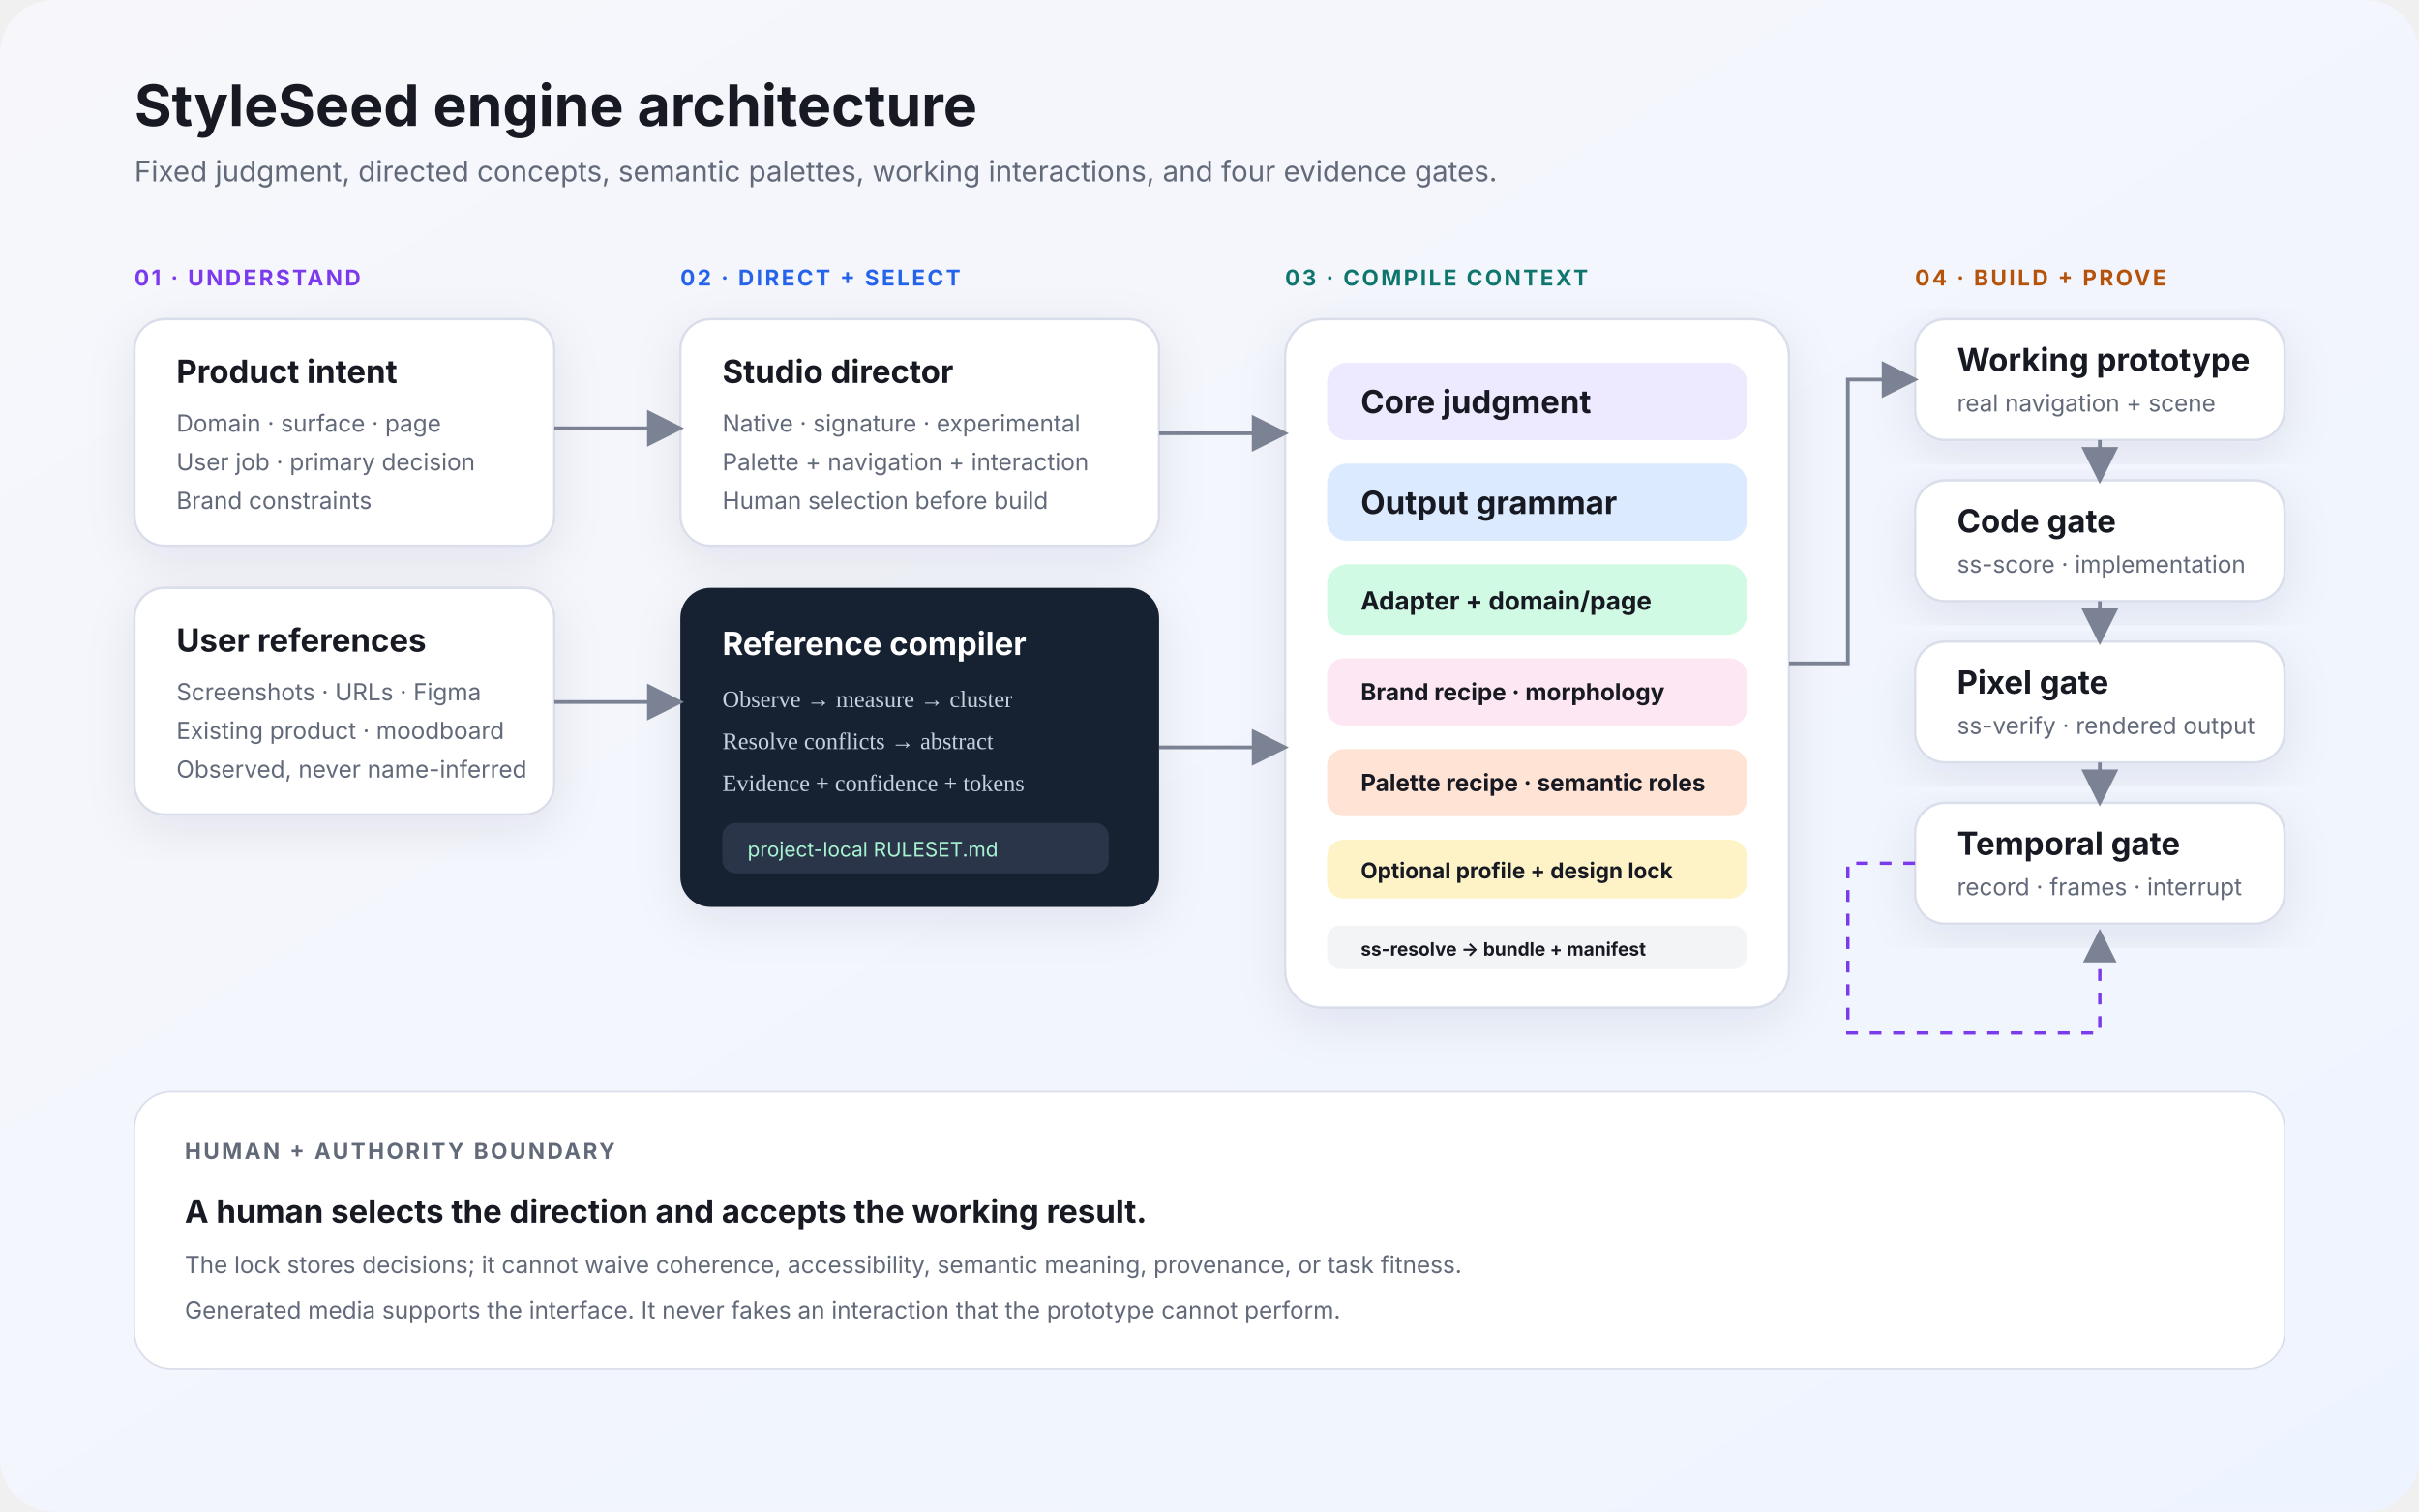
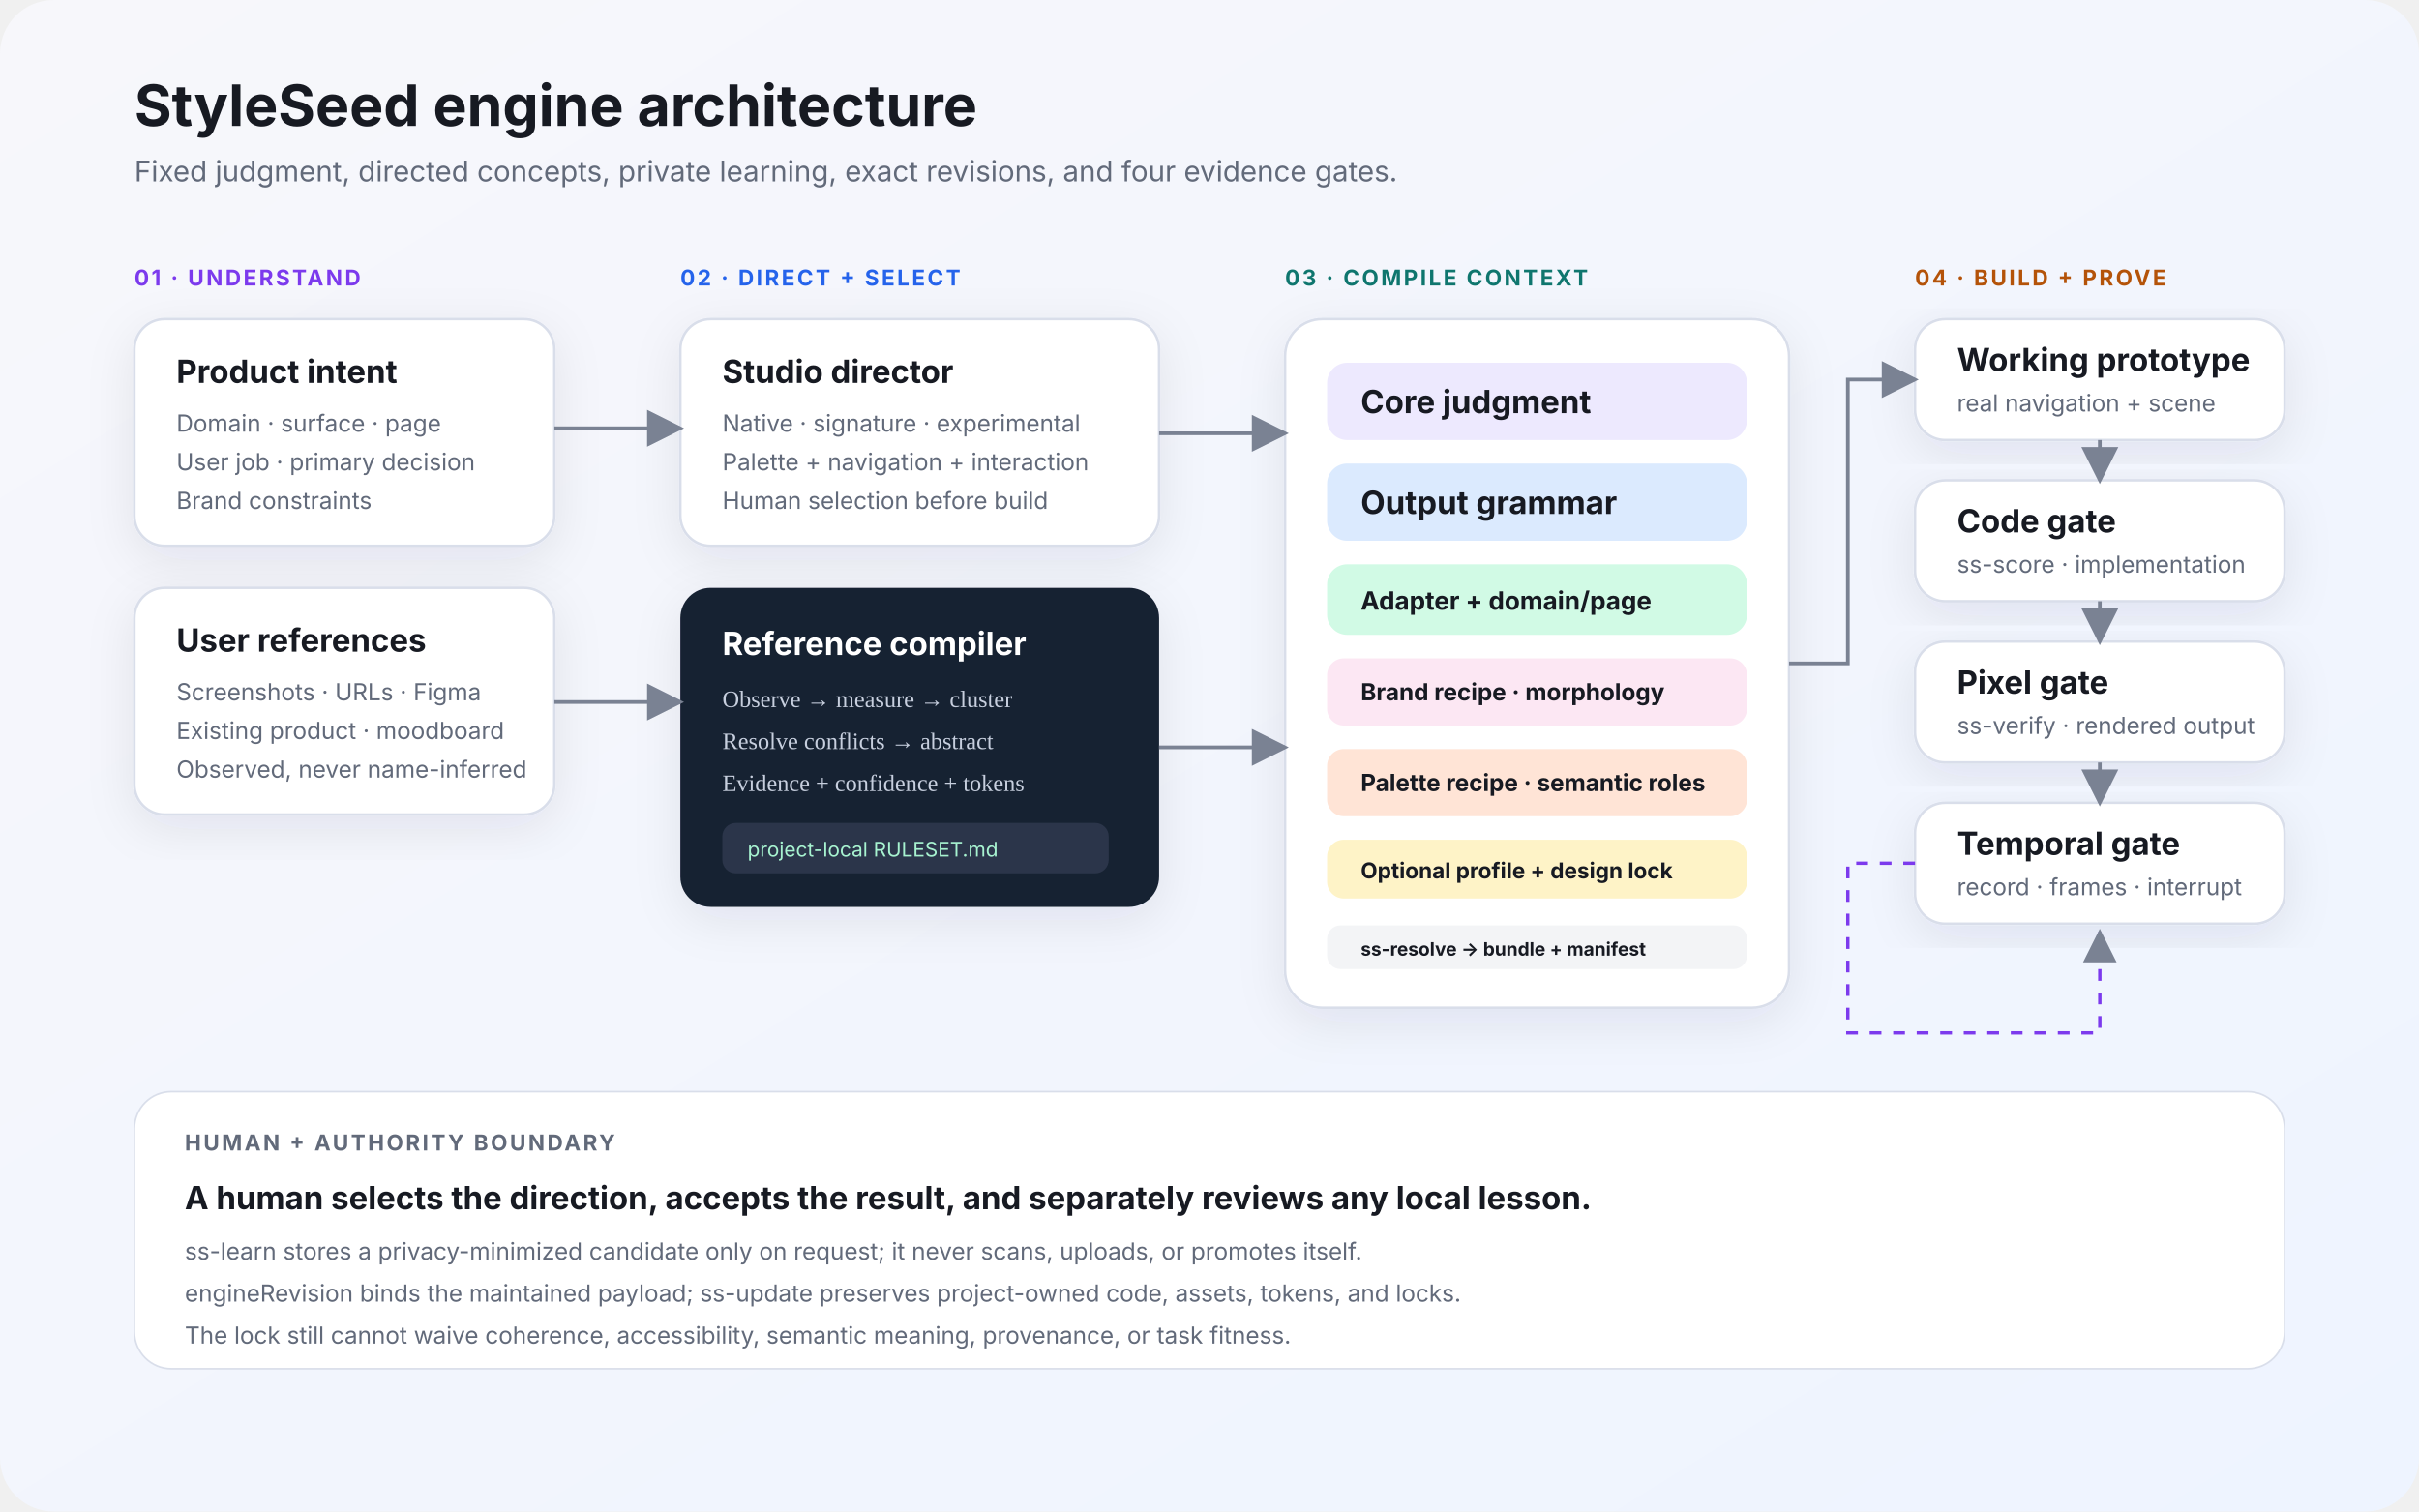
<svg xmlns="http://www.w3.org/2000/svg" width="1440" height="900" viewBox="0 0 1440 900" role="img" aria-labelledby="title desc">
  <defs>
    <linearGradient id="bg" x1="0" y1="0" x2="1" y2="1">
      <stop stop-color="#F7F7FB" />
      <stop offset="1" stop-color="#EEF4FF" />
    </linearGradient>
    <filter id="shadow" x="-20%" y="-20%" width="140%" height="140%">
      <feDropShadow dx="0" dy="8" stdDeviation="14" flood-color="#172033" flood-opacity=".08" />
    </filter>
    <marker id="arrow" markerWidth="10" markerHeight="10" refX="9" refY="5" orient="auto">
      <path d="M0 0l10 5-10 5z" fill="#7A8293" />
    </marker>
    <style>
      .t{font-family:Inter,Arial,sans-serif;fill:#171A22}.h{font-size:34px;font-weight:750}.sub{font-size:17px;fill:#626A7A}.k{font-size:13px;font-weight:750;letter-spacing:1.4px}.bh{font-size:19px;font-weight:750}.bd{font-size:14px;fill:#626A7A}.box{fill:white;stroke:#D9DEEA;stroke-width:1.5;filter:url(#shadow)}.line{fill:none;stroke:#7A8293;stroke-width:2.2;marker-end:url(#arrow)}.loop{fill:none;stroke:#7C3AED;stroke-width:2;stroke-dasharray:7 7;marker-end:url(#arrow)}.violet{fill:#7C3AED}.blue{fill:#2563EB}.green{fill:#0F766E}.amber{fill:#B45309}.inverse-title{fill:#FFF}.inverse-body{fill:#C7CFDE}.inverse-code{fill:#A7F3D0}.muted{fill:#626A7A}
    </style>
  </defs>
  <rect width="1440" height="900" rx="32" fill="url(#bg)" />
  <text class="t h" x="80" y="75">StyleSeed engine architecture</text>
-   <text class="t sub" x="80" y="108">Fixed judgment, directed concepts, semantic palettes, working interactions, and four evidence gates.</text>
+   <text class="t sub" x="80" y="108">Fixed judgment, directed concepts, private learning, exact revisions, and four evidence gates.</text>
  <text class="t k violet" x="80" y="170">01 · UNDERSTAND</text>
  <rect class="box" x="80" y="190" width="250" height="135" rx="18" />
  <text class="t bh" x="105" y="228">Product intent</text>
  <text class="t bd" x="105" y="257">Domain · surface · page</text>
  <text class="t bd" x="105" y="280">User job · primary decision</text>
  <text class="t bd" x="105" y="303">Brand constraints</text>
  <rect class="box" x="80" y="350" width="250" height="135" rx="18" />
  <text class="t bh" x="105" y="388">User references</text>
  <text class="t bd" x="105" y="417">Screenshots · URLs · Figma</text>
  <text class="t bd" x="105" y="440">Existing product · moodboard</text>
  <text class="t bd" x="105" y="463">Observed, never name-inferred</text>
  <text class="t k blue" x="405" y="170">02 · DIRECT + SELECT</text>
  <rect class="box" x="405" y="190" width="285" height="135" rx="18" />
  <text class="t bh" x="430" y="228">Studio director</text>
  <text class="t bd" x="430" y="257">Native · signature · experimental</text>
  <text class="t bd" x="430" y="280">Palette + navigation + interaction</text>
  <text class="t bd" x="430" y="303">Human selection before build</text>
  <rect x="405" y="350" width="285" height="190" rx="18" fill="#172033" filter="url(#shadow)" />
  <text class="t bh inverse-title" x="430" y="390">Reference compiler</text>
  <text class="bd inverse-body" x="430" y="421">Observe → measure → cluster</text>
  <text class="bd inverse-body" x="430" y="446">Resolve conflicts → abstract</text>
  <text class="bd inverse-body" x="430" y="471">Evidence + confidence + tokens</text>
  <rect x="430" y="490" width="230" height="30" rx="8" fill="#2B354A" />
  <text class="t inverse-code" x="445" y="510" font-size="12">project-local RULESET.md</text>
  <text class="t k green" x="765" y="170">03 · COMPILE CONTEXT</text>
  <rect class="box" x="765" y="190" width="300" height="410" rx="22" />
  <rect x="790" y="216" width="250" height="46" rx="12" fill="#EDE9FE" />
  <text class="t bh" x="810" y="246">Core judgment</text>
  <rect x="790" y="276" width="250" height="46" rx="12" fill="#DBEAFE" />
  <text class="t bh" x="810" y="306">Output grammar</text>
  <rect x="790" y="336" width="250" height="42" rx="12" fill="#D1FAE5" />
  <text class="t" x="810" y="363" font-size="15" font-weight="750">Adapter + domain/page</text>
  <rect x="790" y="392" width="250" height="40" rx="10" fill="#FCE7F3" />
  <text class="t" x="810" y="417" font-size="14" font-weight="700">Brand recipe · morphology</text>
  <rect x="790" y="446" width="250" height="40" rx="10" fill="#FFE4D6" />
  <text class="t" x="810" y="471" font-size="14" font-weight="700">Palette recipe · semantic roles</text>
  <rect x="790" y="500" width="250" height="35" rx="10" fill="#FEF3C7" />
  <text class="t" x="810" y="523" font-size="13" font-weight="650">Optional profile + design lock</text>
  <rect x="790" y="551" width="250" height="26" rx="8" fill="#F3F4F6" />
  <text class="t" x="810" y="569" font-size="11" font-weight="650">ss-resolve → bundle + manifest</text>
  <text class="t k amber" x="1140" y="170">04 · BUILD + PROVE</text>
  <rect class="box" x="1140" y="190" width="220" height="72" rx="18" />
  <text class="t bh" x="1165" y="221">Working prototype</text>
  <text class="t bd" x="1165" y="245">real navigation + scene</text>
  <rect class="box" x="1140" y="286" width="220" height="72" rx="18" />
  <text class="t bh" x="1165" y="317">Code gate</text>
  <text class="t bd" x="1165" y="341">ss-score · implementation</text>
  <rect class="box" x="1140" y="382" width="220" height="72" rx="18" />
  <text class="t bh" x="1165" y="413">Pixel gate</text>
  <text class="t bd" x="1165" y="437">ss-verify · rendered output</text>
  <rect class="box" x="1140" y="478" width="220" height="72" rx="18" />
  <text class="t bh" x="1165" y="509">Temporal gate</text>
  <text class="t bd" x="1165" y="533">record · frames · interrupt</text>
  <path class="line" d="M330 255H405" />
  <path class="line" d="M330 418H405" />
  <path class="line" d="M690 258H765" />
  <path class="line" d="M690 445H765" />
  <path class="line" d="M1065 395H1100V226H1140" />
  <path class="line" d="M1250 262V286" />
  <path class="line" d="M1250 358V382" />
  <path class="line" d="M1250 454V478" />
  <path class="loop" d="M1140 514H1100V615H1250V555" />
  <rect x="80" y="650" width="1280" height="165" rx="22" fill="white" stroke="#D9DEEA" />
-   <text class="t k muted" x="110" y="690">HUMAN + AUTHORITY BOUNDARY</text>
-   <text class="t bh" x="110" y="728">A human selects the direction and accepts the working result.</text>
-   <text class="t bd" x="110" y="758">The lock stores decisions; it cannot waive coherence, accessibility, semantic meaning, provenance, or task fitness.</text>
-   <text class="t bd" x="110" y="785">Generated media supports the interface. It never fakes an interaction that the prototype cannot perform.</text>
+   <text class="t k muted" x="110" y="685">HUMAN + AUTHORITY BOUNDARY</text>
+   <text class="t bh" x="110" y="720">A human selects the direction, accepts the result, and separately reviews any local lesson.</text>
+   <text class="t bd" x="110" y="750">ss-learn stores a privacy-minimized candidate only on request; it never scans, uploads, or promotes itself.</text>
+   <text class="t bd" x="110" y="775">engineRevision binds the maintained payload; ss-update preserves project-owned code, assets, tokens, and locks.</text>
+   <text class="t bd" x="110" y="800">The lock still cannot waive coherence, accessibility, semantic meaning, provenance, or task fitness.</text>
</svg>
